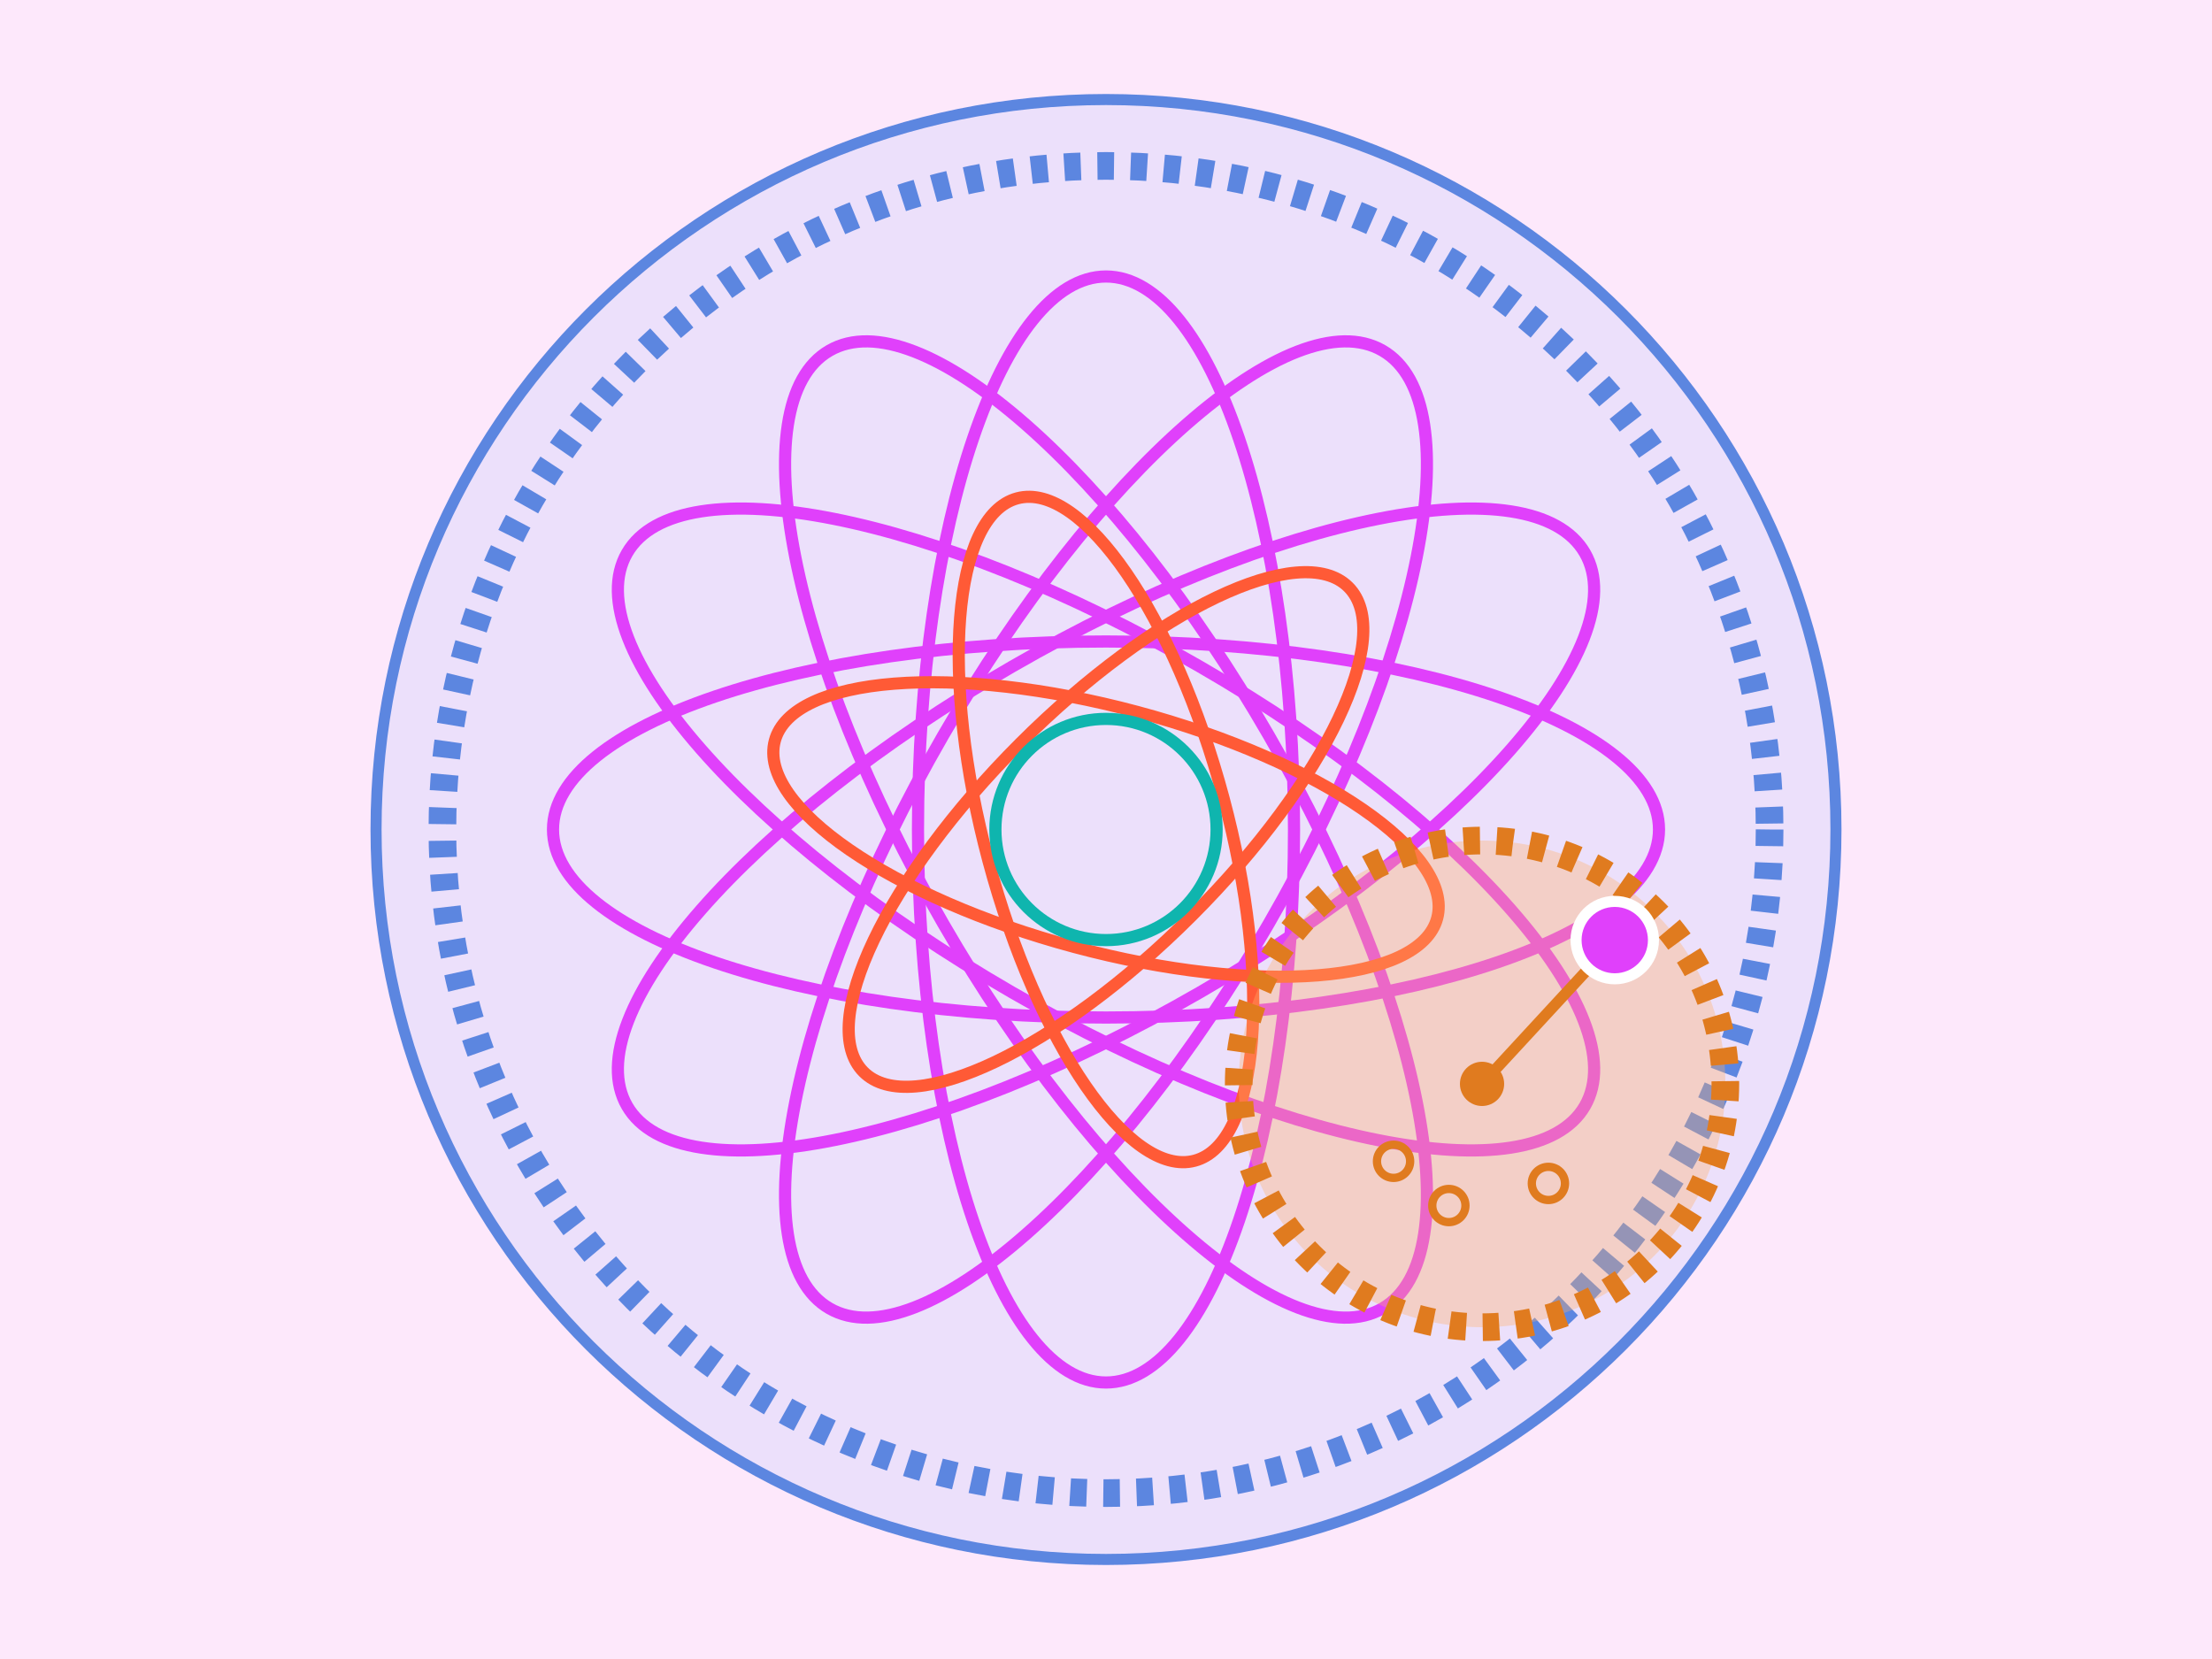
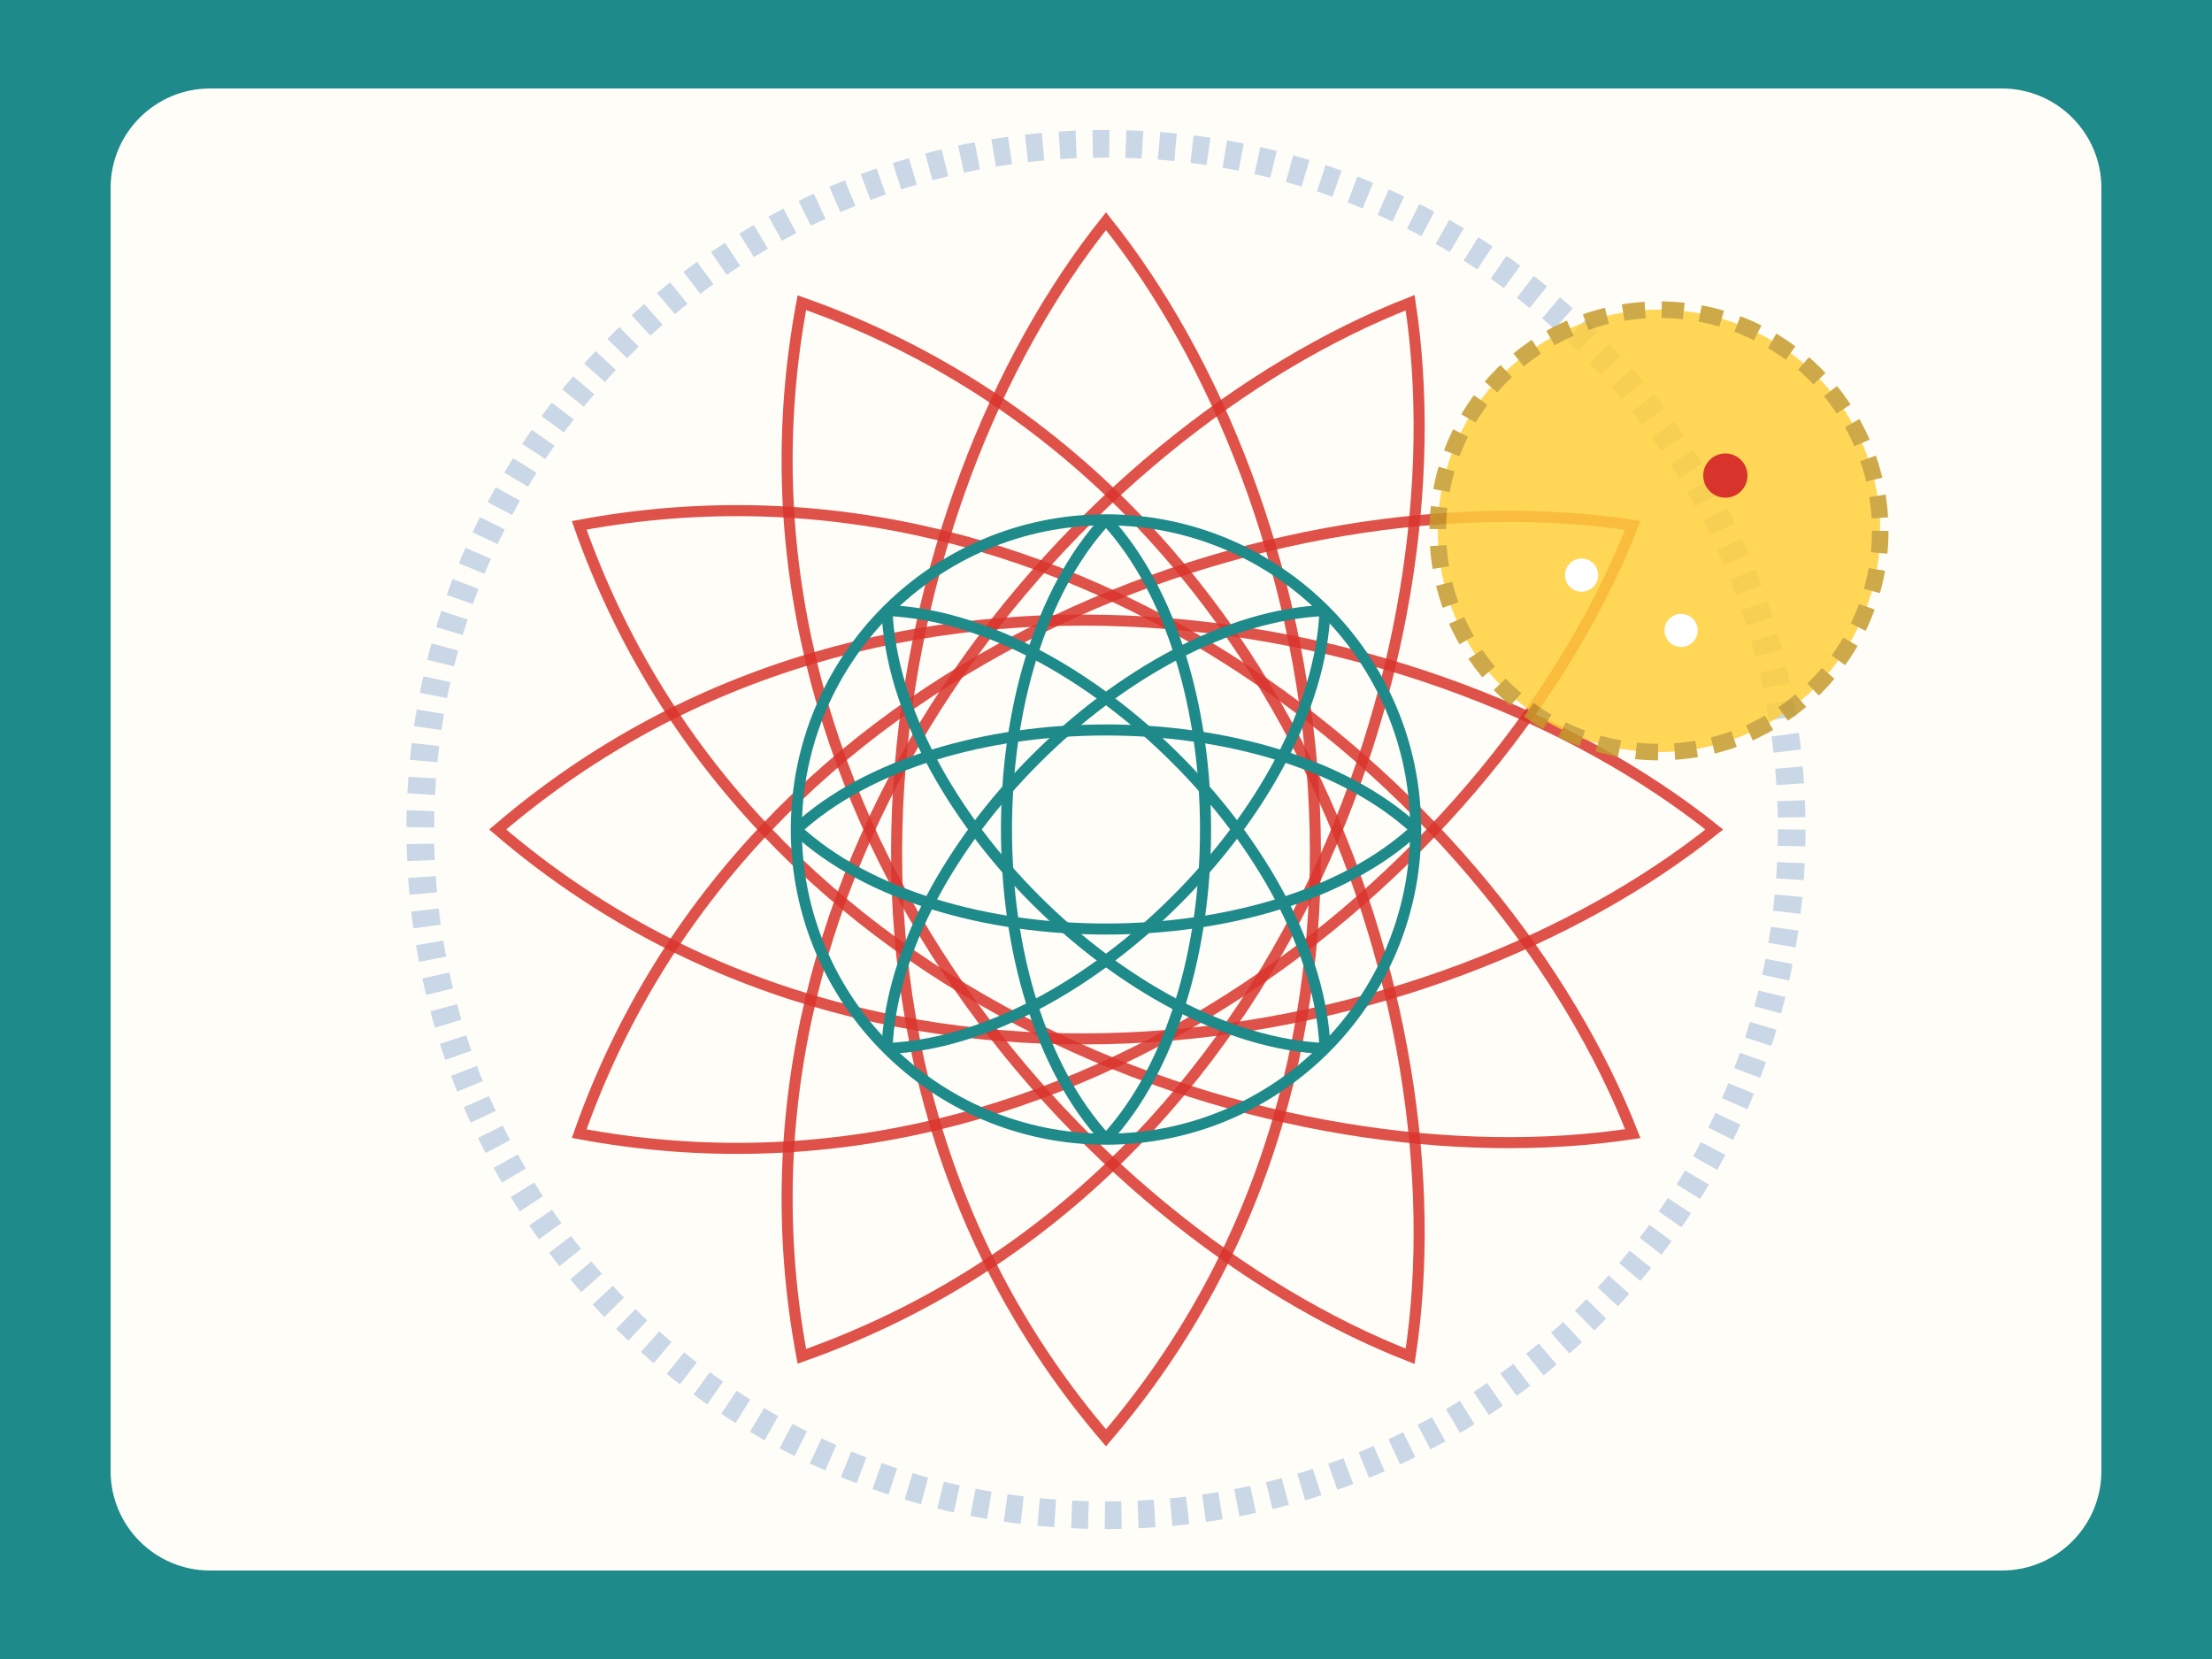
<svg xmlns="http://www.w3.org/2000/svg" viewBox="0 0 400 300">
-   <defs>
-     <path id="p" d="M0 0C30-40 70-40 100 0" fill="none" />
-   </defs>
-   <rect width="400" height="300" fill="#fff6fb" />
-   <rect width="400" height="300" fill="#e040fb" opacity=".08" />
-   <circle cx="200" cy="150" r="132" fill="#6fa0ff" opacity=".12" />
-   <circle cx="200" cy="150" r="132" fill="none" stroke="#5c86e0" stroke-width="2" />
-   <circle cx="200" cy="150" r="120" fill="none" stroke="#5c86e0" stroke-width="5" stroke-dasharray="3 3" />
-   <g fill="none" stroke-width="2.2">
-     <g stroke="#e040fb">
-       <ellipse cx="200" cy="150" rx="100" ry="34" />
-       <ellipse cx="200" cy="150" rx="100" ry="34" transform="rotate(30 200 150)" />
-       <ellipse cx="200" cy="150" rx="100" ry="34" transform="rotate(60 200 150)" />
-       <ellipse cx="200" cy="150" rx="100" ry="34" transform="rotate(90 200 150)" />
-       <ellipse cx="200" cy="150" rx="100" ry="34" transform="rotate(120 200 150)" />
-       <ellipse cx="200" cy="150" rx="100" ry="34" transform="rotate(150 200 150)" />
+   <rect width="400" height="300" fill="#1f8a8a" />
+   <rect x="20" y="16" width="360" height="268" rx="18" fill="#fffdf8" />
+   <g fill="none" stroke-width="2">
+     <g stroke="#d9342b" transform="translate(200 150)">
+       <path id="l" d="M0-110C40-60 60 40 0 110C-60 40-40-60 0-110z" opacity=".85" />
+       <use href="#l" transform="rotate(30)" />
+       <use href="#l" transform="rotate(60)" />
+       <use href="#l" transform="rotate(90)" />
+       <use href="#l" transform="rotate(120)" />
+       <use href="#l" transform="rotate(150)" />
    </g>
-     <g stroke="#ff5a36">
-       <ellipse cx="200" cy="150" rx="62" ry="22" transform="rotate(15 200 150)" />
-       <ellipse cx="200" cy="150" rx="62" ry="22" transform="rotate(75 200 150)" />
-       <ellipse cx="200" cy="150" rx="62" ry="22" transform="rotate(135 200 150)" />
+     <g stroke="#1f8a8a" transform="translate(200 150)">
+       <circle r="56" />
+       <path id="m" d="M0-56C24-30 24 30 0 56" />
+       <use href="#m" transform="rotate(45)" />
+       <use href="#m" transform="rotate(90)" />
+       <use href="#m" transform="rotate(135)" />
+       <use href="#m" transform="rotate(180)" />
+       <use href="#m" transform="rotate(225)" />
+       <use href="#m" transform="rotate(270)" />
+       <use href="#m" transform="rotate(315)" />
    </g>
-     <circle cx="200" cy="150" r="20" stroke="#0fb5ae" />
+     <circle cx="200" cy="150" r="124" stroke="#c9d7e6" stroke-width="5" stroke-dasharray="3 3" />
  </g>
-   <circle cx="268" cy="196" r="44" fill="#ffb066" opacity=".35" />
-   <circle cx="268" cy="196" r="44" fill="none" stroke="#e07b1f" stroke-width="5" stroke-dasharray="3 3" />
-   <circle cx="268" cy="196" r="4" fill="#e07b1f" />
-   <path d="M268 196L292 170" stroke="#e07b1f" stroke-width="2" />
-   <circle cx="292" cy="170" r="7" fill="#e040fb" stroke="#fff" stroke-width="2" />
-   <g fill="none" stroke="#e07b1f" stroke-width="1.5">
-     <circle cx="252" cy="210" r="3" />
-     <circle cx="262" cy="218" r="3" />
-     <circle cx="280" cy="214" r="3" />
+   <g transform="translate(300 96)">
+     <circle r="40" fill="#ffcf3a" opacity=".85" stroke="#c49a2a" stroke-width="3" stroke-dasharray="4 3" />
+     <circle cx="12" cy="-10" r="4" fill="#d9342b" />
+     <circle cx="-14" cy="8" r="3" fill="#fff" />
+     <circle cx="4" cy="18" r="3" fill="#fff" />
  </g>
</svg>
